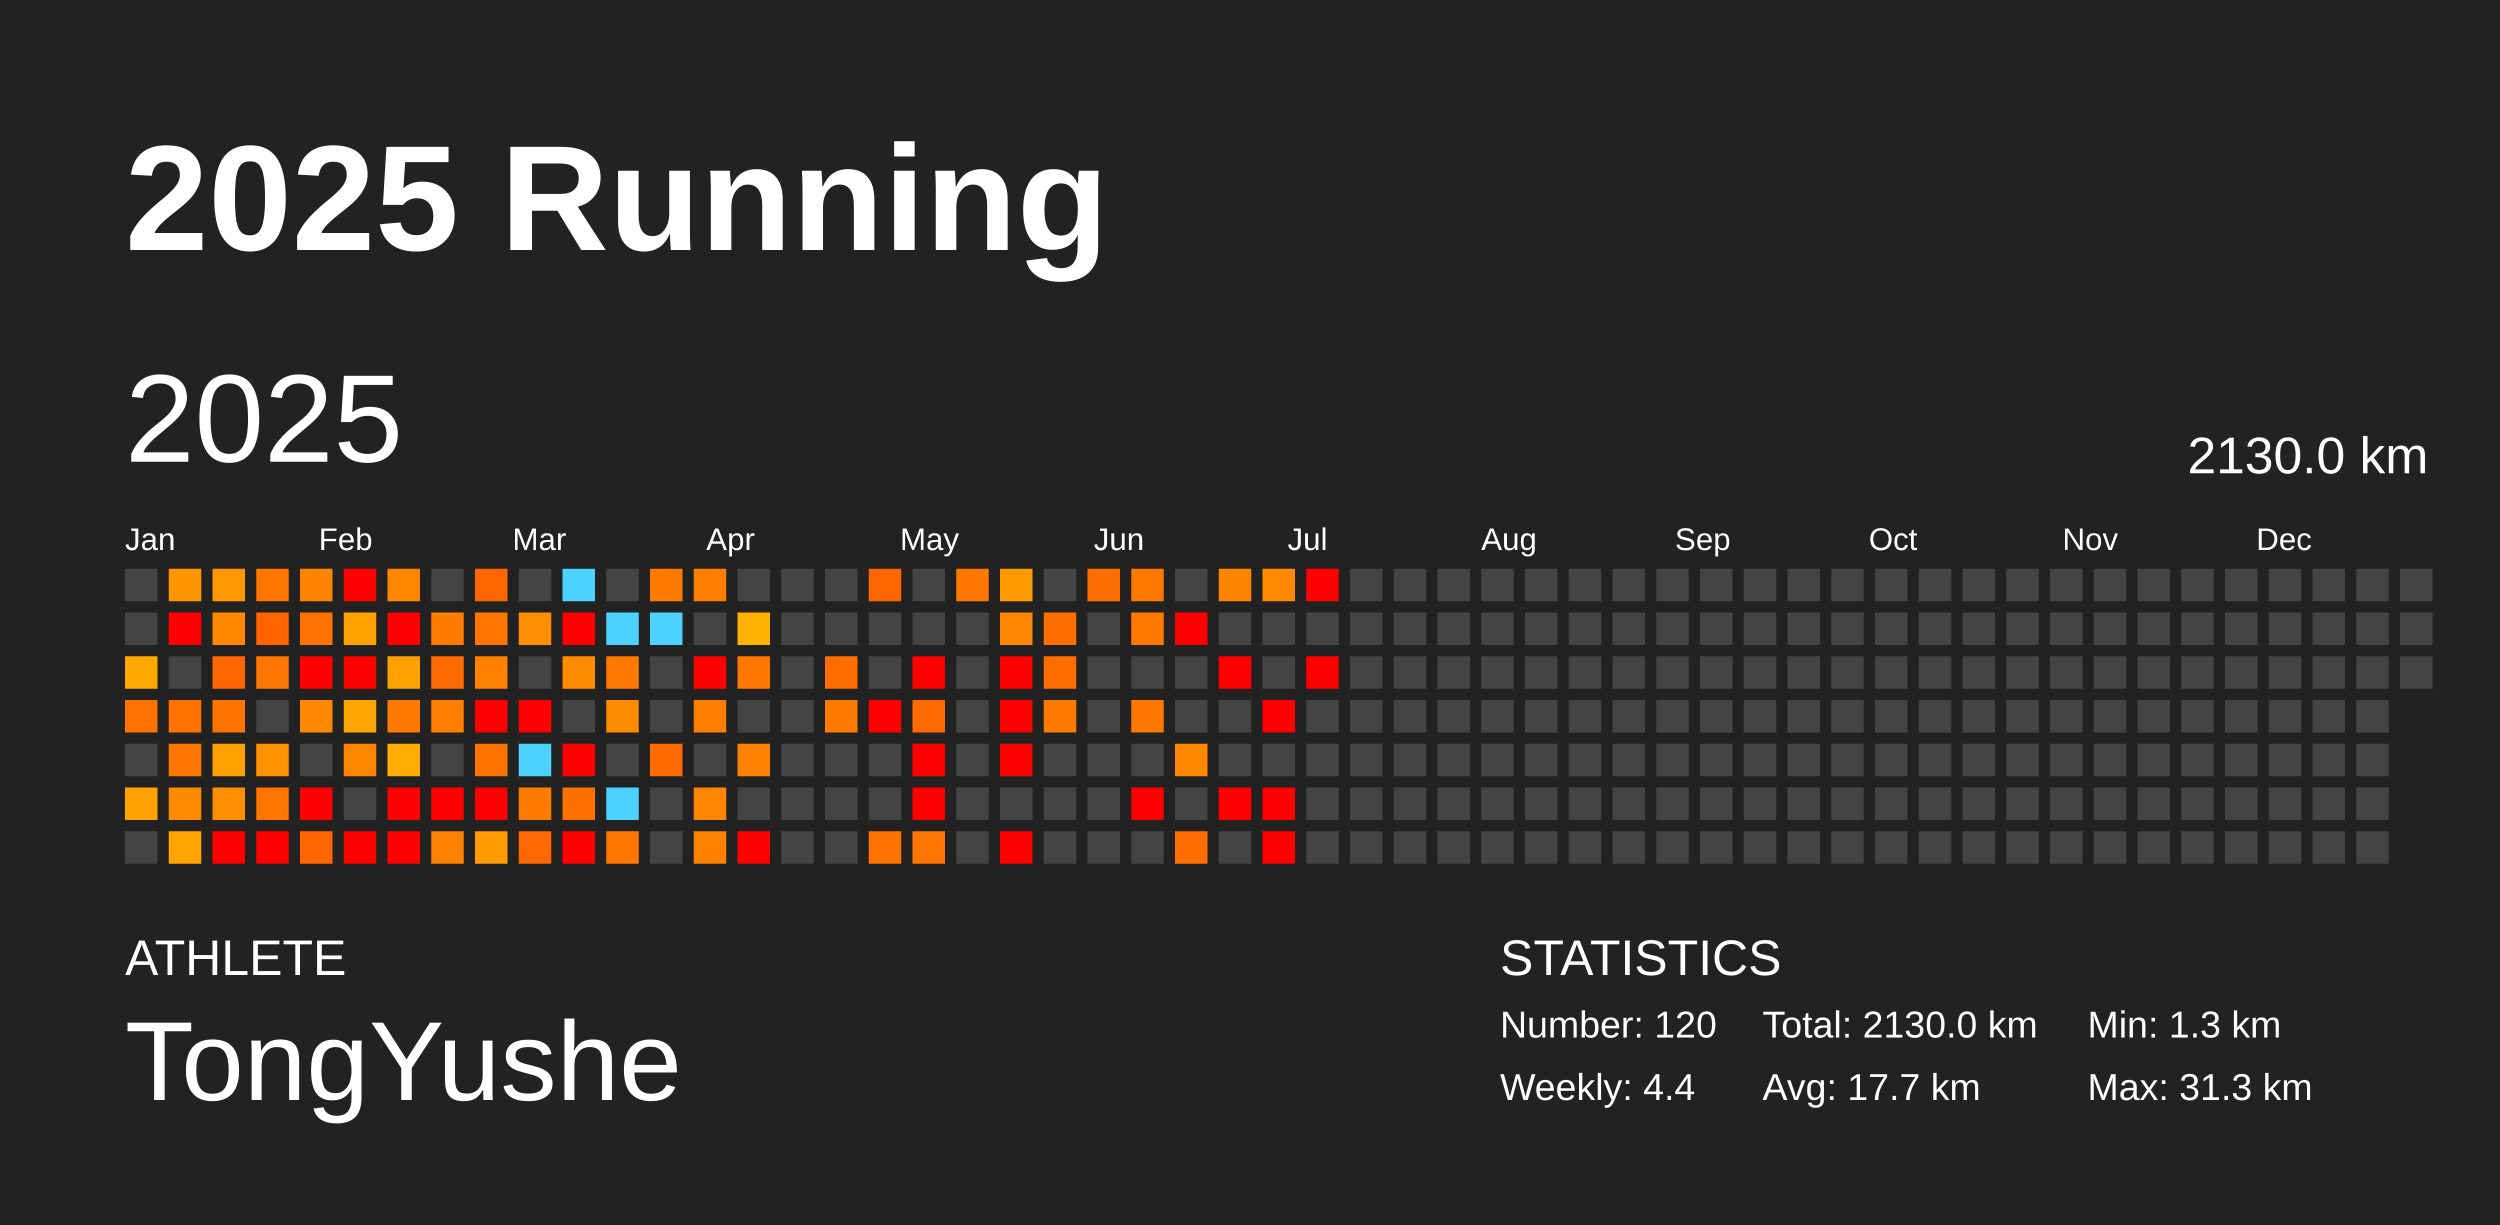
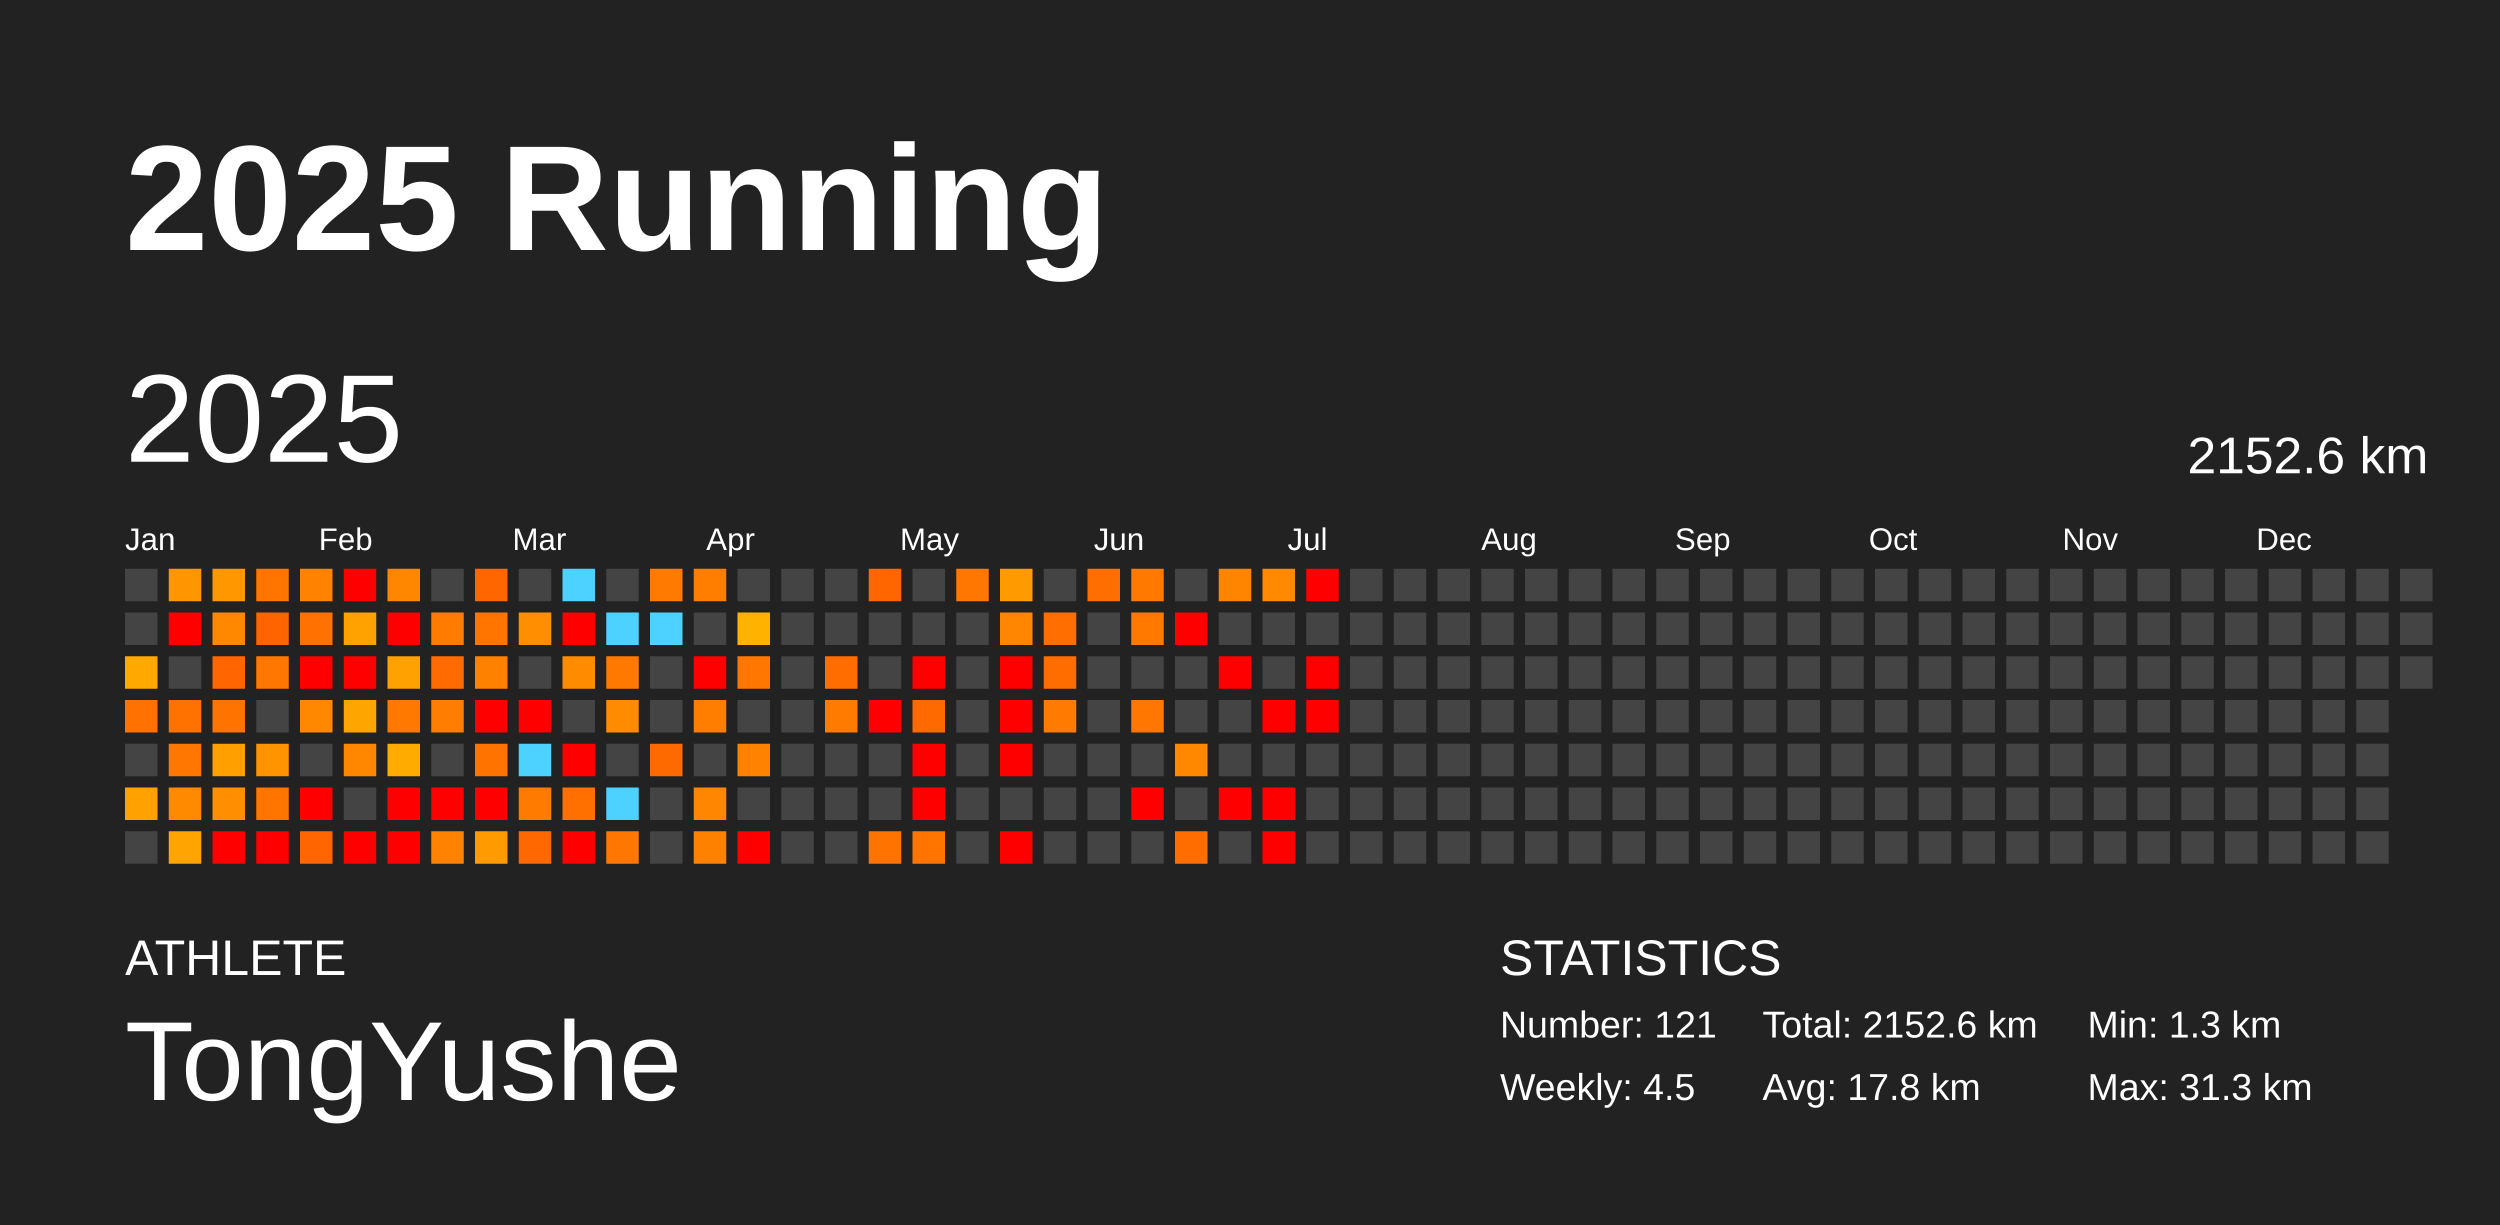
<svg xmlns="http://www.w3.org/2000/svg" baseProfile="full" height="98mm" version="1.1" viewBox="0,0,200,98" width="200mm">
  <defs />
  <rect fill="#222222" height="98" width="200" x="0" y="0" />
  <text fill="#FFFFFF" style="font-size:12px; font-family:Arial; font-weight:bold;" x="10" y="20">2025 Running</text>
  <text fill="#FFFFFF" style="font-size:4px; font-family:Arial" x="10" y="78">ATHLETE</text>
  <text fill="#FFFFFF" style="font-size:9px; font-family:Arial" x="10" y="88">TongYushe</text>
  <text fill="#FFFFFF" style="font-size:4px; font-family:Arial" x="120" y="78">STATISTICS</text>
-   <text fill="#FFFFFF" style="font-size:3px; font-family:Arial" x="120" y="83">Number: 120</text>
-   <text fill="#FFFFFF" style="font-size:3px; font-family:Arial" x="120" y="88">Weekly: 4.4</text>
-   <text fill="#FFFFFF" style="font-size:3px; font-family:Arial" x="141" y="83">Total: 2130.0 km</text>
-   <text fill="#FFFFFF" style="font-size:3px; font-family:Arial" x="141" y="88">Avg: 17.7 km</text>
+   <text fill="#FFFFFF" style="font-size:3px; font-family:Arial" x="120" y="83">Number: 121</text>
+   <text fill="#FFFFFF" style="font-size:3px; font-family:Arial" x="120" y="88">Weekly: 4.5</text>
+   <text fill="#FFFFFF" style="font-size:3px; font-family:Arial" x="141" y="83">Total: 2152.6 km</text>
+   <text fill="#FFFFFF" style="font-size:3px; font-family:Arial" x="141" y="88">Avg: 17.8 km</text>
  <text fill="#FFFFFF" style="font-size:3px; font-family:Arial" x="167" y="83">Min: 1.3 km</text>
  <text fill="#FFFFFF" style="font-size:3px; font-family:Arial" x="167" y="88">Max: 31.3 km</text>
  <text dominant-baseline="hanging" fill="#FFFFFF" style="font-size:10.0px; font-family:Arial;" x="10" y="30">2025</text>
-   <text dominant-baseline="hanging" fill="#FFFFFF" style="font-size:4.125px; font-family:Arial;" x="175" y="35">2130.0 km</text>
+   <text dominant-baseline="hanging" fill="#FFFFFF" style="font-size:4.125px; font-family:Arial;" x="175" y="35">2152.6 km</text>
  <text fill="#FFFFFF" style="font-size:2.5px; font-family:Arial" x="10.0" y="44">Jan</text>
  <text fill="#FFFFFF" style="font-size:2.5px; font-family:Arial" x="25.5" y="44">Feb</text>
  <text fill="#FFFFFF" style="font-size:2.5px; font-family:Arial" x="41.0" y="44">Mar</text>
  <text fill="#FFFFFF" style="font-size:2.5px; font-family:Arial" x="56.5" y="44">Apr</text>
  <text fill="#FFFFFF" style="font-size:2.5px; font-family:Arial" x="72.0" y="44">May</text>
  <text fill="#FFFFFF" style="font-size:2.5px; font-family:Arial" x="87.5" y="44">Jun</text>
  <text fill="#FFFFFF" style="font-size:2.5px; font-family:Arial" x="103.0" y="44">Jul</text>
  <text fill="#FFFFFF" style="font-size:2.5px; font-family:Arial" x="118.5" y="44">Aug</text>
  <text fill="#FFFFFF" style="font-size:2.5px; font-family:Arial" x="134.0" y="44">Sep</text>
  <text fill="#FFFFFF" style="font-size:2.5px; font-family:Arial" x="149.5" y="44">Oct</text>
  <text fill="#FFFFFF" style="font-size:2.5px; font-family:Arial" x="165.0" y="44">Nov</text>
  <text fill="#FFFFFF" style="font-size:2.5px; font-family:Arial" x="180.5" y="44">Dec</text>
  <rect fill="#444444" height="2.6" width="2.6" x="10.0" y="45.5" />
  <rect fill="#444444" height="2.6" width="2.6" x="10.0" y="49.0" />
  <rect fill="#ffa900" height="2.6" width="2.6" x="10.0" y="52.5" />
  <rect fill="#ff7100" height="2.6" width="2.6" x="10.0" y="56.0" />
  <rect fill="#444444" height="2.6" width="2.6" x="10.0" y="59.5" />
  <rect fill="#ffa100" height="2.6" width="2.6" x="10.0" y="63.0" />
  <rect fill="#444444" height="2.6" width="2.6" x="10.0" y="66.5" />
  <rect fill="#ff9500" height="2.6" width="2.6" x="13.5" y="45.5" />
  <rect fill="red" height="2.6" width="2.6" x="13.5" y="49.0" />
  <rect fill="#444444" height="2.6" width="2.6" x="13.5" y="52.5" />
  <rect fill="#ff7200" height="2.6" width="2.6" x="13.5" y="56.0" />
  <rect fill="#ff7600" height="2.6" width="2.6" x="13.5" y="59.5" />
  <rect fill="#ff8a00" height="2.6" width="2.6" x="13.5" y="63.0" />
  <rect fill="#ffa400" height="2.6" width="2.6" x="13.5" y="66.5" />
  <rect fill="#ff9700" height="2.6" width="2.6" x="17.0" y="45.5" />
  <rect fill="#ff8800" height="2.6" width="2.6" x="17.0" y="49.0" />
  <rect fill="#ff6500" height="2.6" width="2.6" x="17.0" y="52.5" />
  <rect fill="#ff7400" height="2.6" width="2.6" x="17.0" y="56.0" />
  <rect fill="#ffa000" height="2.6" width="2.6" x="17.0" y="59.5" />
  <rect fill="#ff8e00" height="2.6" width="2.6" x="17.0" y="63.0" />
  <rect fill="red" height="2.6" width="2.6" x="17.0" y="66.5" />
  <rect fill="#ff7500" height="2.6" width="2.6" x="20.5" y="45.5" />
  <rect fill="#ff6400" height="2.6" width="2.6" x="20.5" y="49.0" />
  <rect fill="#ff7600" height="2.6" width="2.6" x="20.5" y="52.5" />
  <rect fill="#444444" height="2.6" width="2.6" x="20.5" y="56.0" />
  <rect fill="#ff9300" height="2.6" width="2.6" x="20.5" y="59.5" />
  <rect fill="#ff7500" height="2.6" width="2.6" x="20.5" y="63.0" />
  <rect fill="red" height="2.6" width="2.6" x="20.5" y="66.5" />
  <rect fill="#ff8200" height="2.6" width="2.6" x="24.0" y="45.5" />
  <rect fill="#ff7100" height="2.6" width="2.6" x="24.0" y="49.0" />
  <rect fill="red" height="2.6" width="2.6" x="24.0" y="52.5" />
  <rect fill="#ff8800" height="2.6" width="2.6" x="24.0" y="56.0" />
  <rect fill="#444444" height="2.6" width="2.6" x="24.0" y="59.5" />
  <rect fill="red" height="2.6" width="2.6" x="24.0" y="63.0" />
  <rect fill="#ff6500" height="2.6" width="2.6" x="24.0" y="66.5" />
  <rect fill="red" height="2.6" width="2.6" x="27.5" y="45.5" />
  <rect fill="#ffa200" height="2.6" width="2.6" x="27.5" y="49.0" />
  <rect fill="red" height="2.6" width="2.6" x="27.5" y="52.5" />
  <rect fill="#ffa500" height="2.6" width="2.6" x="27.5" y="56.0" />
  <rect fill="#ff8700" height="2.6" width="2.6" x="27.5" y="59.5" />
  <rect fill="#444444" height="2.6" width="2.6" x="27.5" y="63.0" />
  <rect fill="red" height="2.6" width="2.6" x="27.5" y="66.5" />
  <rect fill="#ff8700" height="2.6" width="2.6" x="31.0" y="45.5" />
  <rect fill="red" height="2.6" width="2.6" x="31.0" y="49.0" />
  <rect fill="#ffa100" height="2.6" width="2.6" x="31.0" y="52.5" />
  <rect fill="#ff7900" height="2.6" width="2.6" x="31.0" y="56.0" />
  <rect fill="#ffab00" height="2.6" width="2.6" x="31.0" y="59.5" />
  <rect fill="red" height="2.6" width="2.6" x="31.0" y="63.0" />
  <rect fill="red" height="2.6" width="2.6" x="31.0" y="66.5" />
  <rect fill="#444444" height="2.6" width="2.6" x="34.5" y="45.5" />
  <rect fill="#ff7c00" height="2.6" width="2.6" x="34.5" y="49.0" />
  <rect fill="#ff6b00" height="2.6" width="2.6" x="34.5" y="52.5" />
  <rect fill="#ff7e00" height="2.6" width="2.6" x="34.5" y="56.0" />
  <rect fill="#444444" height="2.6" width="2.6" x="34.5" y="59.5" />
  <rect fill="red" height="2.6" width="2.6" x="34.5" y="63.0" />
  <rect fill="#ff8200" height="2.6" width="2.6" x="34.5" y="66.5" />
  <rect fill="#ff6600" height="2.6" width="2.6" x="38.0" y="45.5" />
  <rect fill="#ff7500" height="2.6" width="2.6" x="38.0" y="49.0" />
  <rect fill="#ff8100" height="2.6" width="2.6" x="38.0" y="52.5" />
  <rect fill="red" height="2.6" width="2.6" x="38.0" y="56.0" />
  <rect fill="#ff7300" height="2.6" width="2.6" x="38.0" y="59.5" />
  <rect fill="red" height="2.6" width="2.6" x="38.0" y="63.0" />
  <rect fill="#ff9b00" height="2.6" width="2.6" x="38.0" y="66.5" />
  <rect fill="#444444" height="2.6" width="2.6" x="41.5" y="45.5" />
  <rect fill="#ff8f00" height="2.6" width="2.6" x="41.5" y="49.0" />
  <rect fill="#444444" height="2.6" width="2.6" x="41.5" y="52.5" />
  <rect fill="red" height="2.6" width="2.6" x="41.5" y="56.0" />
  <rect fill="#4dd2ff" height="2.6" width="2.6" x="41.5" y="59.5" />
  <rect fill="#ff7b00" height="2.6" width="2.6" x="41.5" y="63.0" />
  <rect fill="#ff6800" height="2.6" width="2.6" x="41.5" y="66.5" />
  <rect fill="#4dd2ff" height="2.6" width="2.6" x="45.0" y="45.5" />
  <rect fill="red" height="2.6" width="2.6" x="45.0" y="49.0" />
  <rect fill="#ff8b00" height="2.6" width="2.6" x="45.0" y="52.5" />
  <rect fill="#444444" height="2.6" width="2.6" x="45.0" y="56.0" />
  <rect fill="red" height="2.6" width="2.6" x="45.0" y="59.5" />
  <rect fill="#ff7000" height="2.6" width="2.6" x="45.0" y="63.0" />
  <rect fill="red" height="2.6" width="2.6" x="45.0" y="66.5" />
  <rect fill="#444444" height="2.6" width="2.6" x="48.5" y="45.5" />
  <rect fill="#4dd2ff" height="2.6" width="2.6" x="48.5" y="49.0" />
  <rect fill="#ff7900" height="2.6" width="2.6" x="48.5" y="52.5" />
  <rect fill="#ff8b00" height="2.6" width="2.6" x="48.5" y="56.0" />
  <rect fill="#444444" height="2.6" width="2.6" x="48.5" y="59.5" />
  <rect fill="#4dd2ff" height="2.6" width="2.6" x="48.5" y="63.0" />
  <rect fill="#ff7600" height="2.6" width="2.6" x="48.5" y="66.5" />
  <rect fill="#ff7a00" height="2.6" width="2.6" x="52.0" y="45.5" />
  <rect fill="#4dd2ff" height="2.6" width="2.6" x="52.0" y="49.0" />
  <rect fill="#444444" height="2.6" width="2.6" x="52.0" y="52.5" />
  <rect fill="#444444" height="2.6" width="2.6" x="52.0" y="56.0" />
  <rect fill="#ff6a00" height="2.6" width="2.6" x="52.0" y="59.5" />
  <rect fill="#444444" height="2.6" width="2.6" x="52.0" y="63.0" />
  <rect fill="#444444" height="2.6" width="2.6" x="52.0" y="66.5" />
  <rect fill="#ff7e00" height="2.6" width="2.6" x="55.5" y="45.5" />
  <rect fill="#444444" height="2.6" width="2.6" x="55.5" y="49.0" />
  <rect fill="red" height="2.6" width="2.6" x="55.5" y="52.5" />
  <rect fill="#ff7e00" height="2.6" width="2.6" x="55.5" y="56.0" />
  <rect fill="#444444" height="2.6" width="2.6" x="55.5" y="59.5" />
  <rect fill="#ff8600" height="2.6" width="2.6" x="55.5" y="63.0" />
  <rect fill="#ff8100" height="2.6" width="2.6" x="55.5" y="66.5" />
  <rect fill="#444444" height="2.6" width="2.6" x="59.0" y="45.5" />
  <rect fill="#ffb200" height="2.6" width="2.6" x="59.0" y="49.0" />
  <rect fill="#ff7700" height="2.6" width="2.6" x="59.0" y="52.5" />
  <rect fill="#444444" height="2.6" width="2.6" x="59.0" y="56.0" />
  <rect fill="#ff8300" height="2.6" width="2.6" x="59.0" y="59.5" />
  <rect fill="#444444" height="2.6" width="2.6" x="59.0" y="63.0" />
  <rect fill="red" height="2.6" width="2.6" x="59.0" y="66.5" />
  <rect fill="#444444" height="2.6" width="2.6" x="62.5" y="45.5" />
  <rect fill="#444444" height="2.6" width="2.6" x="62.5" y="49.0" />
  <rect fill="#444444" height="2.6" width="2.6" x="62.5" y="52.5" />
  <rect fill="#444444" height="2.6" width="2.6" x="62.5" y="56.0" />
  <rect fill="#444444" height="2.6" width="2.6" x="62.5" y="59.5" />
  <rect fill="#444444" height="2.6" width="2.6" x="62.5" y="63.0" />
  <rect fill="#444444" height="2.6" width="2.6" x="62.5" y="66.5" />
  <rect fill="#444444" height="2.6" width="2.6" x="66.0" y="45.5" />
  <rect fill="#444444" height="2.6" width="2.6" x="66.0" y="49.0" />
  <rect fill="#ff6c00" height="2.6" width="2.6" x="66.0" y="52.5" />
  <rect fill="#ff7b00" height="2.6" width="2.6" x="66.0" y="56.0" />
  <rect fill="#444444" height="2.6" width="2.6" x="66.0" y="59.5" />
  <rect fill="#444444" height="2.6" width="2.6" x="66.0" y="63.0" />
  <rect fill="#444444" height="2.6" width="2.6" x="66.0" y="66.5" />
  <rect fill="#ff6600" height="2.6" width="2.6" x="69.5" y="45.5" />
  <rect fill="#444444" height="2.6" width="2.6" x="69.5" y="49.0" />
  <rect fill="#444444" height="2.6" width="2.6" x="69.5" y="52.5" />
  <rect fill="red" height="2.6" width="2.6" x="69.5" y="56.0" />
  <rect fill="#444444" height="2.6" width="2.6" x="69.5" y="59.5" />
  <rect fill="#444444" height="2.6" width="2.6" x="69.5" y="63.0" />
  <rect fill="#ff7300" height="2.6" width="2.6" x="69.5" y="66.5" />
  <rect fill="#444444" height="2.6" width="2.6" x="73.0" y="45.5" />
  <rect fill="#444444" height="2.6" width="2.6" x="73.0" y="49.0" />
  <rect fill="red" height="2.6" width="2.6" x="73.0" y="52.5" />
  <rect fill="#ff6a00" height="2.6" width="2.6" x="73.0" y="56.0" />
  <rect fill="red" height="2.6" width="2.6" x="73.0" y="59.5" />
  <rect fill="red" height="2.6" width="2.6" x="73.0" y="63.0" />
  <rect fill="#ff7500" height="2.6" width="2.6" x="73.0" y="66.5" />
  <rect fill="#ff7600" height="2.6" width="2.6" x="76.5" y="45.5" />
  <rect fill="#444444" height="2.6" width="2.6" x="76.5" y="49.0" />
  <rect fill="#444444" height="2.6" width="2.6" x="76.5" y="52.5" />
  <rect fill="#444444" height="2.6" width="2.6" x="76.5" y="56.0" />
  <rect fill="#444444" height="2.6" width="2.6" x="76.5" y="59.5" />
  <rect fill="#444444" height="2.6" width="2.6" x="76.5" y="63.0" />
  <rect fill="#444444" height="2.6" width="2.6" x="76.5" y="66.5" />
  <rect fill="#ff9b00" height="2.6" width="2.6" x="80.0" y="45.5" />
  <rect fill="#ff8600" height="2.6" width="2.6" x="80.0" y="49.0" />
  <rect fill="red" height="2.6" width="2.6" x="80.0" y="52.5" />
  <rect fill="red" height="2.6" width="2.6" x="80.0" y="56.0" />
  <rect fill="red" height="2.6" width="2.6" x="80.0" y="59.5" />
  <rect fill="#444444" height="2.6" width="2.6" x="80.0" y="63.0" />
  <rect fill="red" height="2.6" width="2.6" x="80.0" y="66.5" />
  <rect fill="#444444" height="2.6" width="2.6" x="83.5" y="45.5" />
  <rect fill="#ff6e00" height="2.6" width="2.6" x="83.5" y="49.0" />
  <rect fill="#ff6c00" height="2.6" width="2.6" x="83.5" y="52.5" />
  <rect fill="#ff7a00" height="2.6" width="2.6" x="83.5" y="56.0" />
  <rect fill="#444444" height="2.6" width="2.6" x="83.5" y="59.5" />
  <rect fill="#444444" height="2.6" width="2.6" x="83.5" y="63.0" />
  <rect fill="#444444" height="2.6" width="2.6" x="83.5" y="66.5" />
  <rect fill="#ff6e00" height="2.6" width="2.6" x="87.0" y="45.5" />
  <rect fill="#444444" height="2.6" width="2.6" x="87.0" y="49.0" />
  <rect fill="#444444" height="2.6" width="2.6" x="87.0" y="52.5" />
  <rect fill="#444444" height="2.6" width="2.6" x="87.0" y="56.0" />
  <rect fill="#444444" height="2.6" width="2.6" x="87.0" y="59.5" />
  <rect fill="#444444" height="2.6" width="2.6" x="87.0" y="63.0" />
  <rect fill="#444444" height="2.6" width="2.6" x="87.0" y="66.5" />
  <rect fill="#ff7800" height="2.6" width="2.6" x="90.5" y="45.5" />
  <rect fill="#ff7900" height="2.6" width="2.6" x="90.5" y="49.0" />
  <rect fill="#444444" height="2.6" width="2.6" x="90.5" y="52.5" />
  <rect fill="#ff7700" height="2.6" width="2.6" x="90.5" y="56.0" />
  <rect fill="#444444" height="2.6" width="2.6" x="90.5" y="59.5" />
  <rect fill="red" height="2.6" width="2.6" x="90.5" y="63.0" />
  <rect fill="#444444" height="2.6" width="2.6" x="90.5" y="66.5" />
  <rect fill="#444444" height="2.6" width="2.6" x="94.0" y="45.5" />
  <rect fill="red" height="2.6" width="2.6" x="94.0" y="49.0" />
  <rect fill="#444444" height="2.6" width="2.6" x="94.0" y="52.5" />
  <rect fill="#444444" height="2.6" width="2.6" x="94.0" y="56.0" />
  <rect fill="#ff8800" height="2.6" width="2.6" x="94.0" y="59.5" />
  <rect fill="#444444" height="2.6" width="2.6" x="94.0" y="63.0" />
  <rect fill="#ff6d00" height="2.6" width="2.6" x="94.0" y="66.5" />
  <rect fill="#ff8500" height="2.6" width="2.6" x="97.5" y="45.5" />
  <rect fill="#444444" height="2.6" width="2.6" x="97.5" y="49.0" />
  <rect fill="red" height="2.6" width="2.6" x="97.5" y="52.5" />
  <rect fill="#444444" height="2.6" width="2.6" x="97.5" y="56.0" />
  <rect fill="#444444" height="2.6" width="2.6" x="97.5" y="59.5" />
  <rect fill="red" height="2.6" width="2.6" x="97.5" y="63.0" />
  <rect fill="#444444" height="2.6" width="2.6" x="97.5" y="66.5" />
  <rect fill="#ff8900" height="2.6" width="2.6" x="101.0" y="45.5" />
  <rect fill="#444444" height="2.6" width="2.6" x="101.0" y="49.0" />
  <rect fill="#444444" height="2.6" width="2.6" x="101.0" y="52.5" />
  <rect fill="red" height="2.6" width="2.6" x="101.0" y="56.0" />
  <rect fill="#444444" height="2.6" width="2.6" x="101.0" y="59.5" />
  <rect fill="red" height="2.6" width="2.6" x="101.0" y="63.0" />
  <rect fill="red" height="2.6" width="2.6" x="101.0" y="66.5" />
  <rect fill="red" height="2.6" width="2.6" x="104.5" y="45.5" />
  <rect fill="#444444" height="2.6" width="2.6" x="104.5" y="49.0" />
  <rect fill="red" height="2.6" width="2.6" x="104.5" y="52.5" />
-   <rect fill="#444444" height="2.6" width="2.6" x="104.5" y="56.0" />
+   <rect fill="red" height="2.6" width="2.6" x="104.5" y="56.0" />
  <rect fill="#444444" height="2.6" width="2.6" x="104.5" y="59.5" />
  <rect fill="#444444" height="2.6" width="2.6" x="104.5" y="63.0" />
  <rect fill="#444444" height="2.6" width="2.6" x="104.5" y="66.5" />
  <rect fill="#444444" height="2.6" width="2.6" x="108.0" y="45.5" />
  <rect fill="#444444" height="2.6" width="2.6" x="108.0" y="49.0" />
  <rect fill="#444444" height="2.6" width="2.6" x="108.0" y="52.5" />
  <rect fill="#444444" height="2.6" width="2.6" x="108.0" y="56.0" />
  <rect fill="#444444" height="2.6" width="2.6" x="108.0" y="59.5" />
  <rect fill="#444444" height="2.6" width="2.6" x="108.0" y="63.0" />
  <rect fill="#444444" height="2.6" width="2.6" x="108.0" y="66.5" />
  <rect fill="#444444" height="2.6" width="2.6" x="111.5" y="45.5" />
  <rect fill="#444444" height="2.6" width="2.6" x="111.5" y="49.0" />
  <rect fill="#444444" height="2.6" width="2.6" x="111.5" y="52.5" />
  <rect fill="#444444" height="2.6" width="2.6" x="111.5" y="56.0" />
  <rect fill="#444444" height="2.6" width="2.6" x="111.5" y="59.5" />
  <rect fill="#444444" height="2.6" width="2.6" x="111.5" y="63.0" />
  <rect fill="#444444" height="2.6" width="2.6" x="111.5" y="66.5" />
  <rect fill="#444444" height="2.6" width="2.6" x="115.0" y="45.5" />
  <rect fill="#444444" height="2.6" width="2.6" x="115.0" y="49.0" />
  <rect fill="#444444" height="2.6" width="2.6" x="115.0" y="52.5" />
  <rect fill="#444444" height="2.6" width="2.6" x="115.0" y="56.0" />
  <rect fill="#444444" height="2.6" width="2.6" x="115.0" y="59.5" />
  <rect fill="#444444" height="2.6" width="2.6" x="115.0" y="63.0" />
  <rect fill="#444444" height="2.6" width="2.6" x="115.0" y="66.5" />
  <rect fill="#444444" height="2.6" width="2.6" x="118.5" y="45.5" />
  <rect fill="#444444" height="2.6" width="2.6" x="118.5" y="49.0" />
  <rect fill="#444444" height="2.6" width="2.6" x="118.5" y="52.5" />
  <rect fill="#444444" height="2.6" width="2.6" x="118.5" y="56.0" />
  <rect fill="#444444" height="2.6" width="2.6" x="118.5" y="59.5" />
  <rect fill="#444444" height="2.6" width="2.6" x="118.5" y="63.0" />
  <rect fill="#444444" height="2.6" width="2.6" x="118.5" y="66.5" />
  <rect fill="#444444" height="2.6" width="2.6" x="122.0" y="45.5" />
  <rect fill="#444444" height="2.6" width="2.6" x="122.0" y="49.0" />
  <rect fill="#444444" height="2.6" width="2.6" x="122.0" y="52.5" />
  <rect fill="#444444" height="2.6" width="2.6" x="122.0" y="56.0" />
  <rect fill="#444444" height="2.6" width="2.6" x="122.0" y="59.5" />
  <rect fill="#444444" height="2.6" width="2.6" x="122.0" y="63.0" />
  <rect fill="#444444" height="2.6" width="2.6" x="122.0" y="66.5" />
  <rect fill="#444444" height="2.6" width="2.6" x="125.5" y="45.5" />
  <rect fill="#444444" height="2.6" width="2.6" x="125.5" y="49.0" />
  <rect fill="#444444" height="2.6" width="2.6" x="125.5" y="52.5" />
  <rect fill="#444444" height="2.6" width="2.6" x="125.5" y="56.0" />
  <rect fill="#444444" height="2.6" width="2.6" x="125.5" y="59.5" />
  <rect fill="#444444" height="2.6" width="2.6" x="125.5" y="63.0" />
  <rect fill="#444444" height="2.6" width="2.6" x="125.5" y="66.5" />
  <rect fill="#444444" height="2.6" width="2.6" x="129.0" y="45.5" />
  <rect fill="#444444" height="2.6" width="2.6" x="129.0" y="49.0" />
  <rect fill="#444444" height="2.6" width="2.6" x="129.0" y="52.5" />
  <rect fill="#444444" height="2.6" width="2.6" x="129.0" y="56.0" />
  <rect fill="#444444" height="2.6" width="2.6" x="129.0" y="59.5" />
  <rect fill="#444444" height="2.6" width="2.6" x="129.0" y="63.0" />
  <rect fill="#444444" height="2.6" width="2.6" x="129.0" y="66.5" />
  <rect fill="#444444" height="2.6" width="2.6" x="132.5" y="45.5" />
  <rect fill="#444444" height="2.6" width="2.6" x="132.5" y="49.0" />
  <rect fill="#444444" height="2.6" width="2.6" x="132.5" y="52.5" />
  <rect fill="#444444" height="2.6" width="2.6" x="132.5" y="56.0" />
  <rect fill="#444444" height="2.6" width="2.6" x="132.5" y="59.5" />
  <rect fill="#444444" height="2.6" width="2.6" x="132.5" y="63.0" />
  <rect fill="#444444" height="2.6" width="2.6" x="132.5" y="66.5" />
  <rect fill="#444444" height="2.6" width="2.6" x="136.0" y="45.5" />
  <rect fill="#444444" height="2.6" width="2.6" x="136.0" y="49.0" />
  <rect fill="#444444" height="2.6" width="2.6" x="136.0" y="52.5" />
  <rect fill="#444444" height="2.6" width="2.6" x="136.0" y="56.0" />
  <rect fill="#444444" height="2.6" width="2.6" x="136.0" y="59.5" />
  <rect fill="#444444" height="2.6" width="2.6" x="136.0" y="63.0" />
  <rect fill="#444444" height="2.6" width="2.6" x="136.0" y="66.5" />
  <rect fill="#444444" height="2.6" width="2.6" x="139.5" y="45.5" />
  <rect fill="#444444" height="2.6" width="2.6" x="139.5" y="49.0" />
  <rect fill="#444444" height="2.6" width="2.6" x="139.5" y="52.5" />
  <rect fill="#444444" height="2.6" width="2.6" x="139.5" y="56.0" />
  <rect fill="#444444" height="2.6" width="2.6" x="139.5" y="59.5" />
  <rect fill="#444444" height="2.6" width="2.6" x="139.5" y="63.0" />
  <rect fill="#444444" height="2.6" width="2.6" x="139.5" y="66.5" />
  <rect fill="#444444" height="2.6" width="2.6" x="143.0" y="45.5" />
  <rect fill="#444444" height="2.6" width="2.6" x="143.0" y="49.0" />
  <rect fill="#444444" height="2.6" width="2.6" x="143.0" y="52.5" />
  <rect fill="#444444" height="2.6" width="2.6" x="143.0" y="56.0" />
  <rect fill="#444444" height="2.6" width="2.6" x="143.0" y="59.5" />
  <rect fill="#444444" height="2.6" width="2.6" x="143.0" y="63.0" />
  <rect fill="#444444" height="2.6" width="2.6" x="143.0" y="66.5" />
  <rect fill="#444444" height="2.6" width="2.6" x="146.5" y="45.5" />
  <rect fill="#444444" height="2.6" width="2.6" x="146.5" y="49.0" />
  <rect fill="#444444" height="2.6" width="2.6" x="146.5" y="52.5" />
  <rect fill="#444444" height="2.6" width="2.6" x="146.5" y="56.0" />
  <rect fill="#444444" height="2.6" width="2.6" x="146.5" y="59.5" />
  <rect fill="#444444" height="2.6" width="2.6" x="146.5" y="63.0" />
  <rect fill="#444444" height="2.6" width="2.6" x="146.5" y="66.5" />
  <rect fill="#444444" height="2.6" width="2.6" x="150.0" y="45.5" />
  <rect fill="#444444" height="2.6" width="2.6" x="150.0" y="49.0" />
  <rect fill="#444444" height="2.6" width="2.6" x="150.0" y="52.5" />
  <rect fill="#444444" height="2.6" width="2.6" x="150.0" y="56.0" />
  <rect fill="#444444" height="2.6" width="2.6" x="150.0" y="59.5" />
  <rect fill="#444444" height="2.6" width="2.6" x="150.0" y="63.0" />
  <rect fill="#444444" height="2.6" width="2.6" x="150.0" y="66.5" />
  <rect fill="#444444" height="2.6" width="2.6" x="153.5" y="45.5" />
  <rect fill="#444444" height="2.6" width="2.6" x="153.5" y="49.0" />
  <rect fill="#444444" height="2.6" width="2.6" x="153.5" y="52.5" />
  <rect fill="#444444" height="2.6" width="2.6" x="153.5" y="56.0" />
  <rect fill="#444444" height="2.6" width="2.6" x="153.5" y="59.5" />
  <rect fill="#444444" height="2.6" width="2.6" x="153.5" y="63.0" />
  <rect fill="#444444" height="2.6" width="2.6" x="153.5" y="66.5" />
  <rect fill="#444444" height="2.6" width="2.6" x="157.0" y="45.5" />
  <rect fill="#444444" height="2.6" width="2.6" x="157.0" y="49.0" />
  <rect fill="#444444" height="2.6" width="2.6" x="157.0" y="52.5" />
  <rect fill="#444444" height="2.6" width="2.6" x="157.0" y="56.0" />
  <rect fill="#444444" height="2.6" width="2.6" x="157.0" y="59.5" />
  <rect fill="#444444" height="2.6" width="2.6" x="157.0" y="63.0" />
  <rect fill="#444444" height="2.6" width="2.6" x="157.0" y="66.5" />
  <rect fill="#444444" height="2.6" width="2.6" x="160.5" y="45.5" />
  <rect fill="#444444" height="2.6" width="2.6" x="160.5" y="49.0" />
  <rect fill="#444444" height="2.6" width="2.6" x="160.5" y="52.5" />
  <rect fill="#444444" height="2.6" width="2.6" x="160.5" y="56.0" />
  <rect fill="#444444" height="2.6" width="2.6" x="160.5" y="59.5" />
  <rect fill="#444444" height="2.6" width="2.6" x="160.5" y="63.0" />
  <rect fill="#444444" height="2.6" width="2.6" x="160.5" y="66.5" />
  <rect fill="#444444" height="2.6" width="2.6" x="164.0" y="45.5" />
  <rect fill="#444444" height="2.6" width="2.6" x="164.0" y="49.0" />
  <rect fill="#444444" height="2.6" width="2.6" x="164.0" y="52.5" />
  <rect fill="#444444" height="2.6" width="2.6" x="164.0" y="56.0" />
  <rect fill="#444444" height="2.6" width="2.6" x="164.0" y="59.5" />
  <rect fill="#444444" height="2.6" width="2.6" x="164.0" y="63.0" />
  <rect fill="#444444" height="2.6" width="2.6" x="164.0" y="66.5" />
  <rect fill="#444444" height="2.6" width="2.6" x="167.5" y="45.5" />
  <rect fill="#444444" height="2.6" width="2.6" x="167.5" y="49.0" />
  <rect fill="#444444" height="2.6" width="2.6" x="167.5" y="52.5" />
  <rect fill="#444444" height="2.6" width="2.6" x="167.5" y="56.0" />
  <rect fill="#444444" height="2.6" width="2.6" x="167.5" y="59.5" />
  <rect fill="#444444" height="2.6" width="2.6" x="167.5" y="63.0" />
  <rect fill="#444444" height="2.6" width="2.6" x="167.5" y="66.5" />
  <rect fill="#444444" height="2.6" width="2.6" x="171.0" y="45.5" />
  <rect fill="#444444" height="2.6" width="2.6" x="171.0" y="49.0" />
  <rect fill="#444444" height="2.6" width="2.6" x="171.0" y="52.5" />
  <rect fill="#444444" height="2.6" width="2.6" x="171.0" y="56.0" />
  <rect fill="#444444" height="2.6" width="2.6" x="171.0" y="59.5" />
  <rect fill="#444444" height="2.6" width="2.6" x="171.0" y="63.0" />
  <rect fill="#444444" height="2.6" width="2.6" x="171.0" y="66.5" />
  <rect fill="#444444" height="2.6" width="2.6" x="174.5" y="45.5" />
  <rect fill="#444444" height="2.6" width="2.6" x="174.5" y="49.0" />
  <rect fill="#444444" height="2.6" width="2.6" x="174.5" y="52.5" />
  <rect fill="#444444" height="2.6" width="2.6" x="174.5" y="56.0" />
  <rect fill="#444444" height="2.6" width="2.6" x="174.5" y="59.5" />
  <rect fill="#444444" height="2.6" width="2.6" x="174.5" y="63.0" />
  <rect fill="#444444" height="2.6" width="2.6" x="174.5" y="66.5" />
  <rect fill="#444444" height="2.6" width="2.6" x="178.0" y="45.5" />
  <rect fill="#444444" height="2.6" width="2.6" x="178.0" y="49.0" />
  <rect fill="#444444" height="2.6" width="2.6" x="178.0" y="52.5" />
  <rect fill="#444444" height="2.6" width="2.6" x="178.0" y="56.0" />
  <rect fill="#444444" height="2.6" width="2.6" x="178.0" y="59.5" />
  <rect fill="#444444" height="2.6" width="2.6" x="178.0" y="63.0" />
  <rect fill="#444444" height="2.6" width="2.6" x="178.0" y="66.5" />
  <rect fill="#444444" height="2.6" width="2.6" x="181.5" y="45.5" />
  <rect fill="#444444" height="2.6" width="2.6" x="181.5" y="49.0" />
  <rect fill="#444444" height="2.6" width="2.6" x="181.5" y="52.5" />
  <rect fill="#444444" height="2.6" width="2.6" x="181.5" y="56.0" />
  <rect fill="#444444" height="2.6" width="2.6" x="181.5" y="59.5" />
  <rect fill="#444444" height="2.6" width="2.6" x="181.5" y="63.0" />
  <rect fill="#444444" height="2.6" width="2.6" x="181.5" y="66.5" />
  <rect fill="#444444" height="2.6" width="2.6" x="185.0" y="45.5" />
  <rect fill="#444444" height="2.6" width="2.6" x="185.0" y="49.0" />
  <rect fill="#444444" height="2.6" width="2.6" x="185.0" y="52.5" />
  <rect fill="#444444" height="2.6" width="2.6" x="185.0" y="56.0" />
  <rect fill="#444444" height="2.6" width="2.6" x="185.0" y="59.5" />
  <rect fill="#444444" height="2.6" width="2.6" x="185.0" y="63.0" />
  <rect fill="#444444" height="2.6" width="2.6" x="185.0" y="66.5" />
  <rect fill="#444444" height="2.6" width="2.6" x="188.5" y="45.5" />
  <rect fill="#444444" height="2.6" width="2.6" x="188.5" y="49.0" />
  <rect fill="#444444" height="2.6" width="2.6" x="188.5" y="52.5" />
  <rect fill="#444444" height="2.6" width="2.6" x="188.5" y="56.0" />
  <rect fill="#444444" height="2.6" width="2.6" x="188.5" y="59.5" />
  <rect fill="#444444" height="2.6" width="2.6" x="188.5" y="63.0" />
  <rect fill="#444444" height="2.6" width="2.6" x="188.5" y="66.5" />
  <rect fill="#444444" height="2.6" width="2.6" x="192.0" y="45.5" />
  <rect fill="#444444" height="2.6" width="2.6" x="192.0" y="49.0" />
  <rect fill="#444444" height="2.6" width="2.6" x="192.0" y="52.5" />
</svg>
